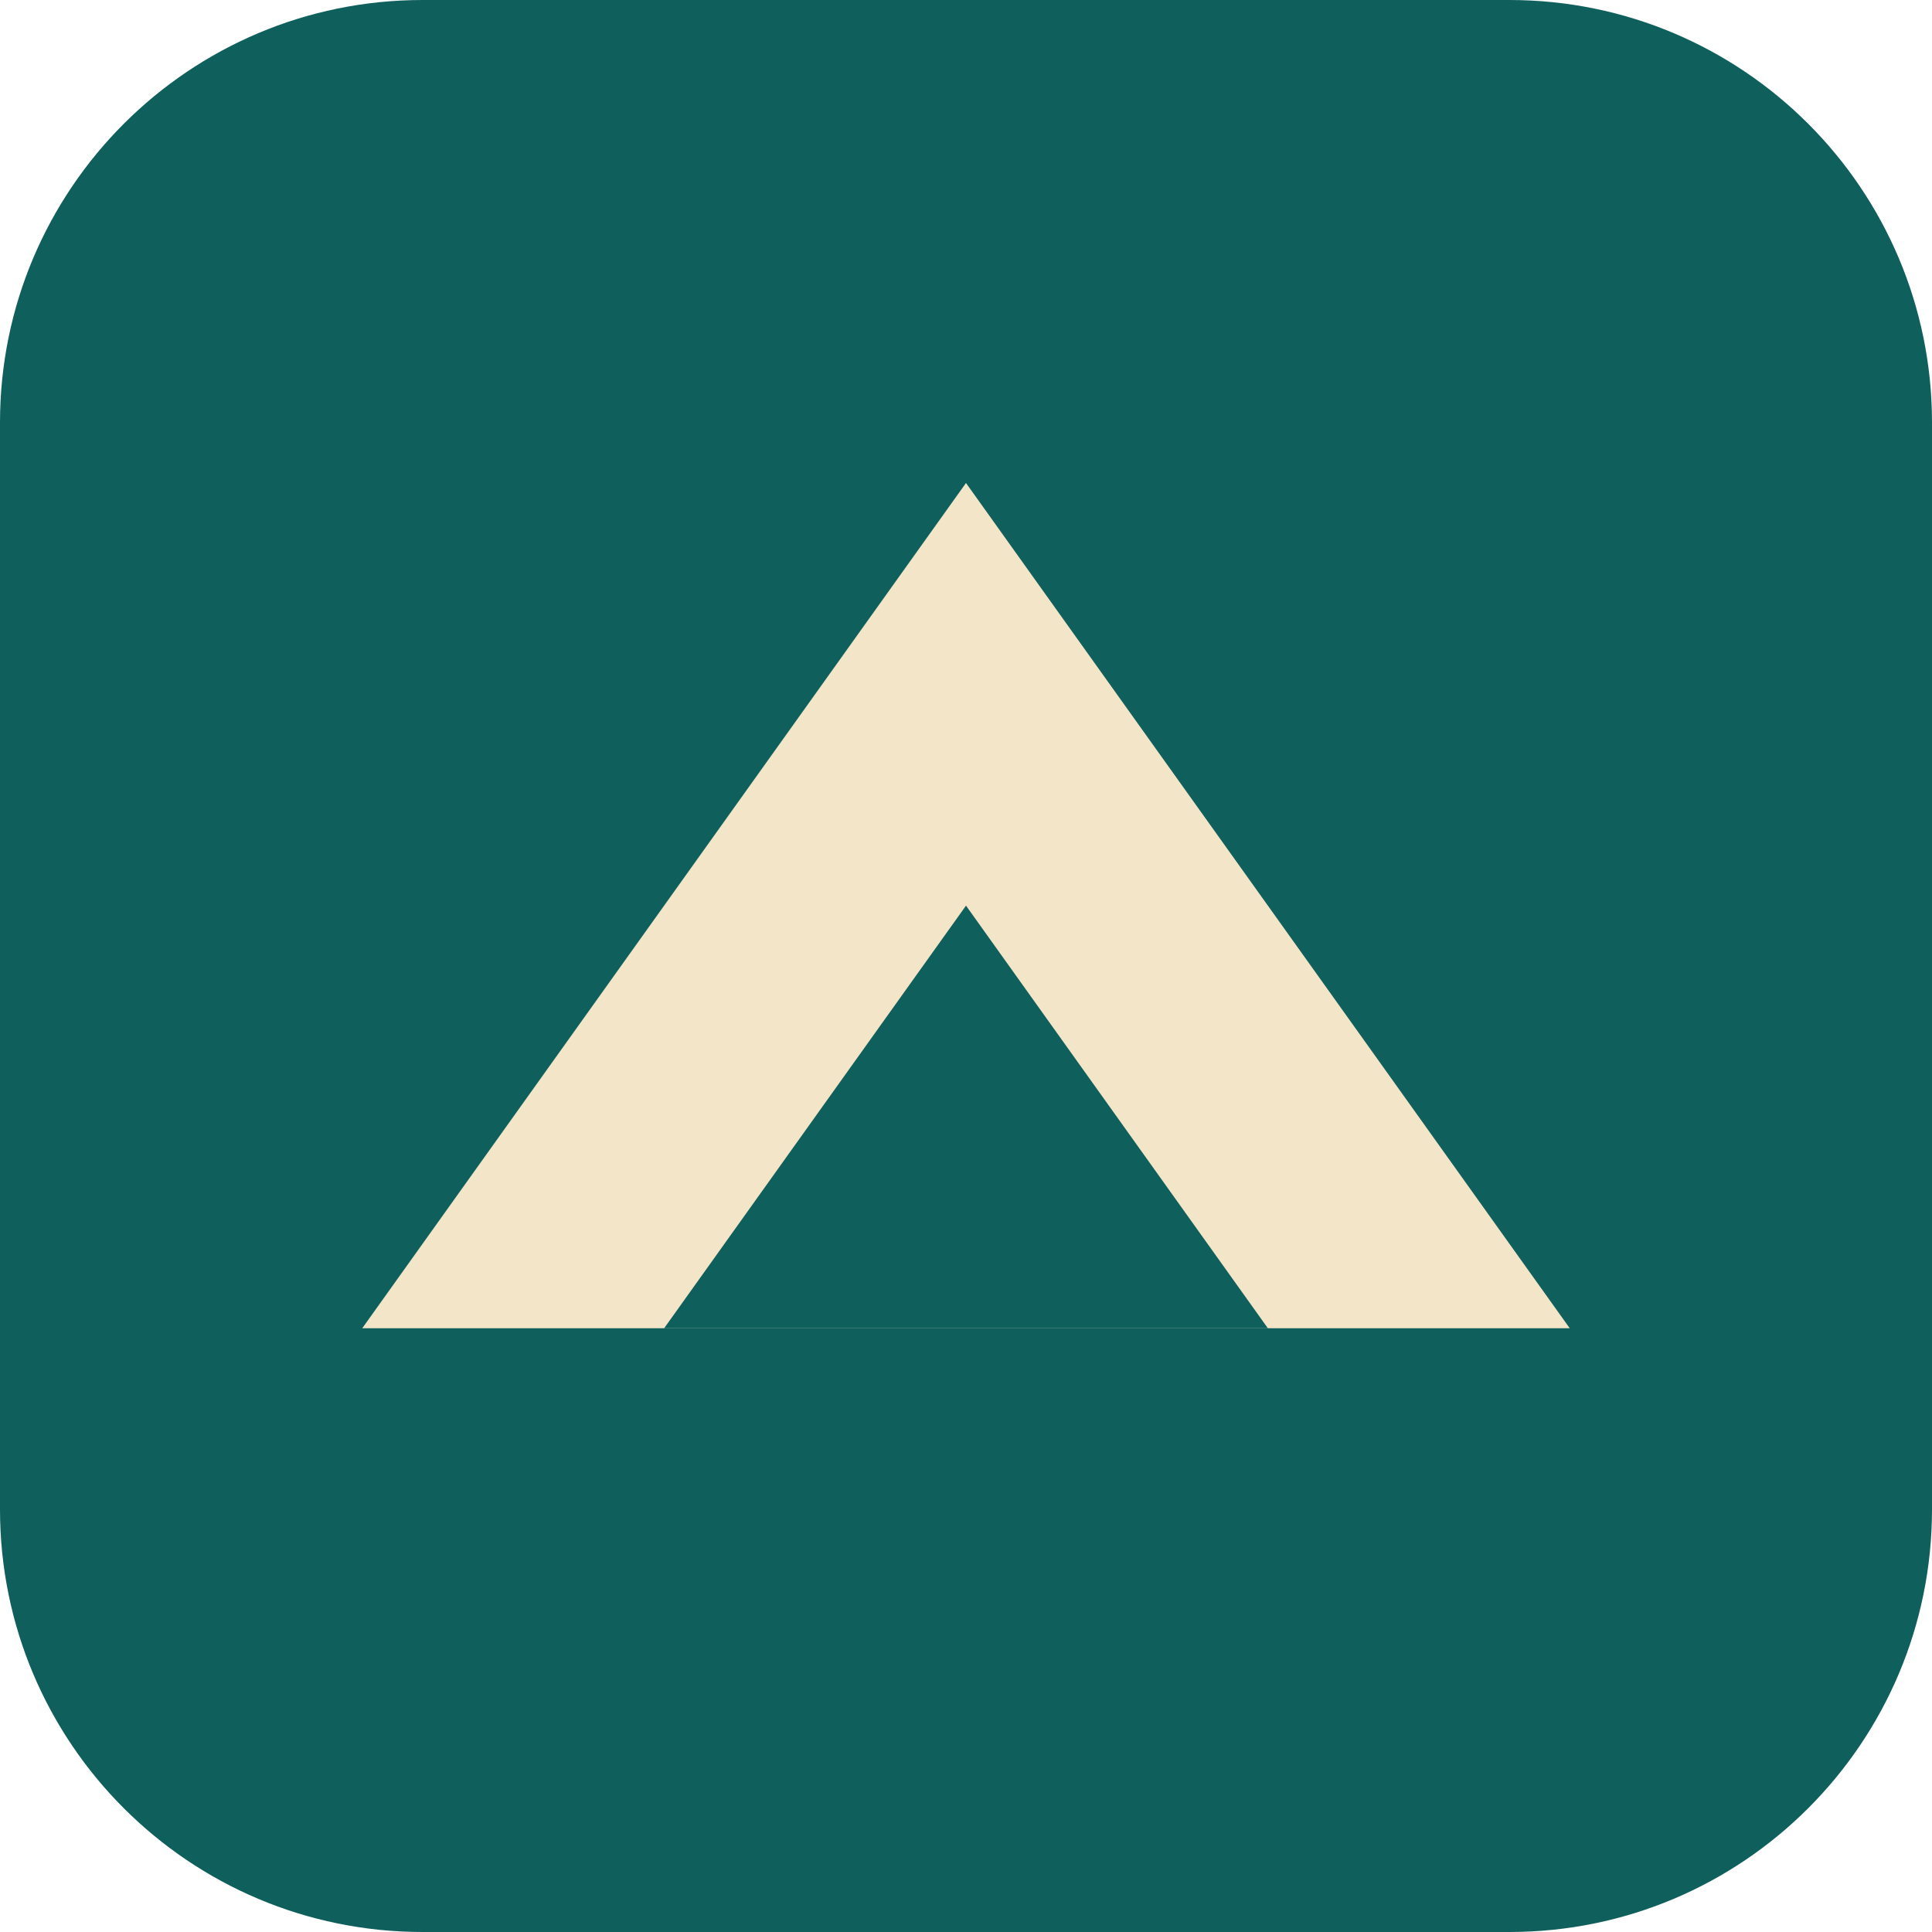
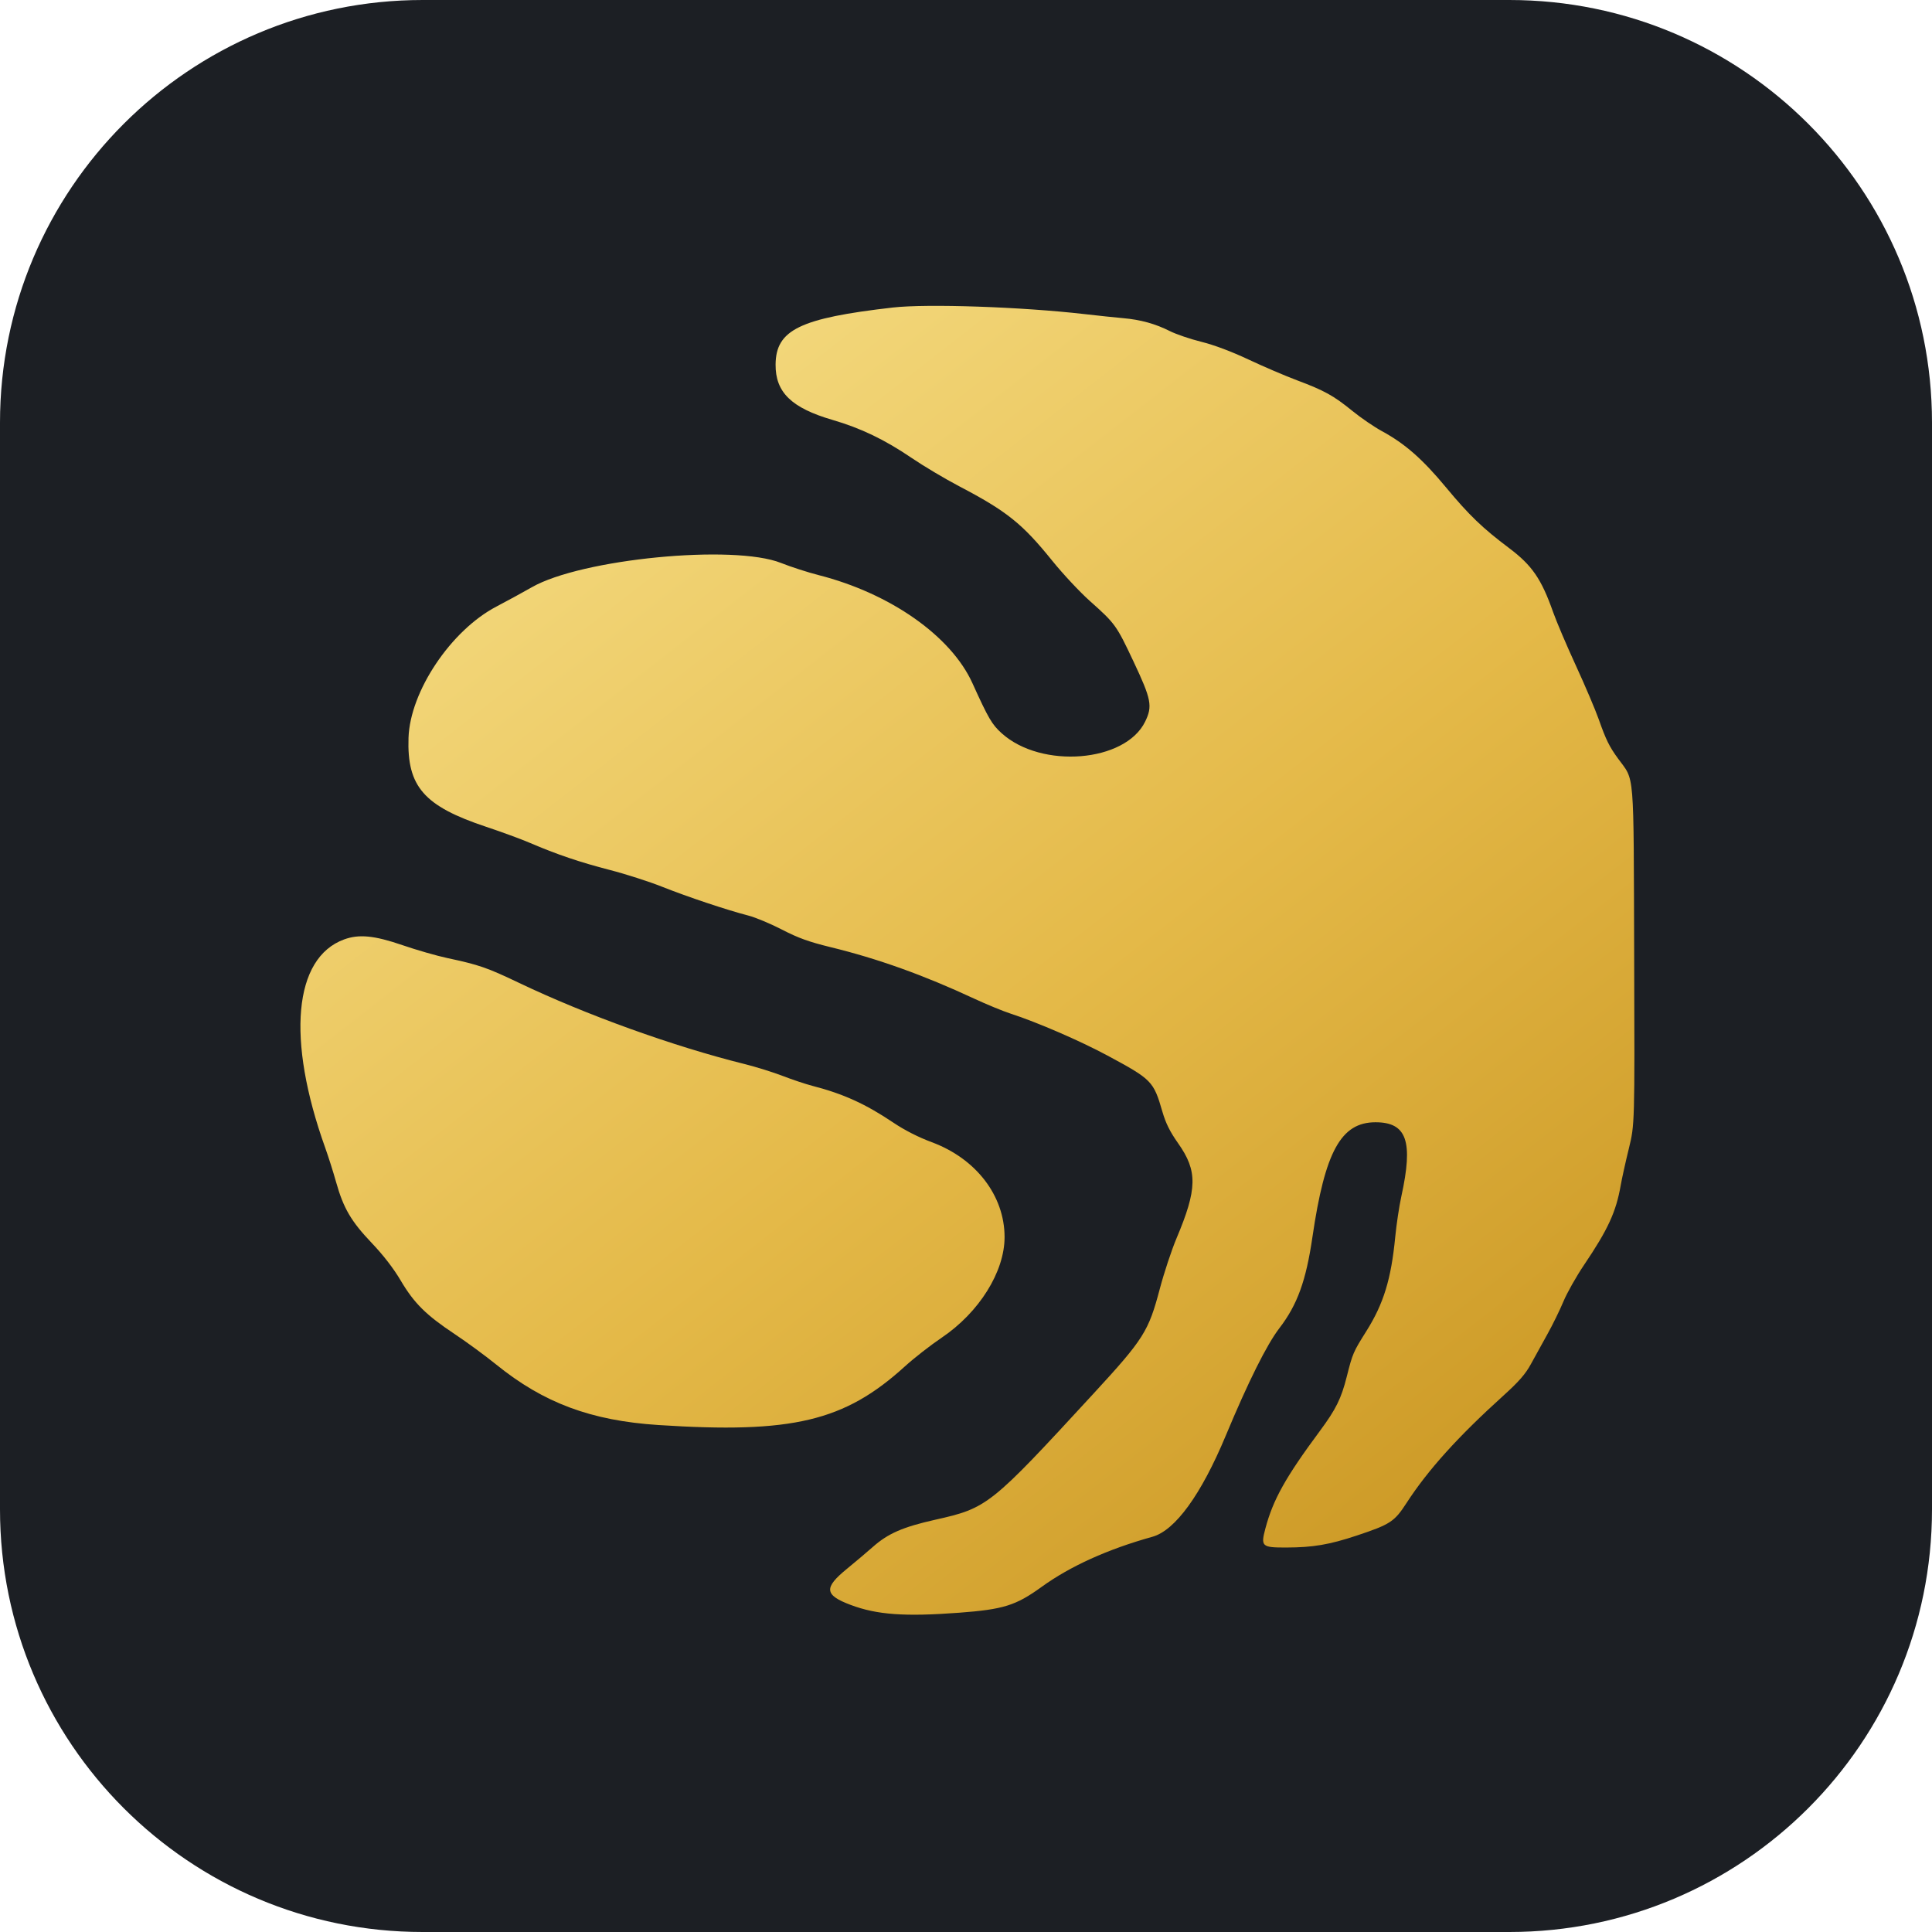
<svg xmlns="http://www.w3.org/2000/svg" viewBox="0 0 64 64">
-   <rect width="64" height="64" rx="14" fill="#0f5f5c" />
-   <path d="M12 44 32 16l20 28z" fill="#f3e6c8" />
-   <path d="M22 44 32 30l10 14z" fill="#0f5f5c" />
+   <rect width="64" height="64" rx="14" fill="#1c1f24" />
+   <svg x="9" y="9" width="46" height="46" viewBox="30 44 702 692" preserveAspectRatio="xMidYMid meet">
+     <defs>
+       <linearGradient id="g" x1="0.1" y1="0" x2="0.9" y2="1">
+         <stop offset="0" stop-color="#F7E08A" />
+         <stop offset="0.55" stop-color="#E4B948" />
+         <stop offset="1" stop-color="#C99521" />
+       </linearGradient>
+     </defs>
+     <path fill="url(#g)" fill-rule="evenodd" d="M 344 57.119 C 297.044 62.497, 284.889 68.404, 284.740 85.919 C 284.620 99.956, 292.756 107.880, 313.500 113.926 C 327.838 118.105, 339.920 123.911, 353.500 133.148 C 359.550 137.263, 370.350 143.695, 377.500 147.441 C 401.630 160.085, 409.438 166.332, 424.606 185.131 C 429.993 191.808, 438.573 200.986, 443.673 205.526 C 456.440 216.893, 457.026 217.705, 465.640 235.972 C 474.733 255.254, 475.388 258.642, 471.546 266.495 C 461.495 287.039, 419.199 290.471, 399.074 272.376 C 394.118 267.920, 392.366 264.924, 384.238 247 C 373.442 223.193, 342.780 201.652, 306.509 192.393 C 301.014 190.991, 292.464 188.228, 287.509 186.255 C 263.489 176.688, 186.568 184.183, 161.500 198.531 C 157.100 201.050, 149.038 205.448, 143.584 208.305 C 120.600 220.346, 99.953 251.183, 99.171 274.640 C 98.348 299.297, 106.966 309.170, 138.449 319.639 C 146.177 322.209, 156.100 325.857, 160.500 327.745 C 174.061 333.565, 185.890 337.573, 200.961 341.456 C 208.915 343.505, 220.840 347.336, 227.461 349.970 C 240.304 355.079, 260.331 361.768, 271 364.512 C 274.575 365.431, 282.225 368.628, 288 371.615 C 296.194 375.852, 301.585 377.798, 312.543 380.474 C 336.454 386.311, 359.499 394.568, 385 406.437 C 391.325 409.380, 399.650 412.810, 403.500 414.057 C 416.884 418.394, 438.673 427.827, 452.544 435.289 C 474.957 447.346, 475.826 448.233, 480.257 463.554 C 481.973 469.487, 484.080 473.727, 488.255 479.652 C 498.125 493.659, 497.969 502.655, 487.420 527.677 C 484.911 533.630, 481.109 545.118, 478.972 553.206 C 473.277 574.756, 470.869 578.563, 445.493 606.136 C 393.235 662.916, 391.864 664.009, 365.491 669.923 C 349.166 673.584, 341.607 676.869, 333.977 683.616 C 330.940 686.302, 324.979 691.340, 320.731 694.811 C 309.022 704.379, 309.415 708.007, 322.701 712.998 C 335.987 717.989, 350.016 718.999, 377.500 716.946 C 399.891 715.273, 406.202 713.302, 419.129 703.950 C 433.695 693.411, 452.598 684.854, 475.246 678.547 C 486.758 675.341, 499.877 657.262, 512.288 627.500 C 523.688 600.161, 533.036 581.422, 539.429 573.088 C 548.518 561.243, 552.889 549.186, 556.138 527 C 562.468 483.774, 570.583 469, 588 469 C 603.852 469, 607.198 478.598, 601.074 506.500 C 599.988 511.450, 598.600 520.675, 597.989 527 C 595.934 548.298, 592.108 560.760, 583.357 574.656 C 576.752 585.145, 576.441 585.867, 573.493 597.578 C 570.698 608.683, 568.011 614.115, 559.910 625.040 C 542.549 648.455, 536.251 659.723, 532.357 674.339 C 529.925 683.466, 530.513 684.006, 542.872 683.980 C 556.383 683.952, 564.668 682.549, 578.500 677.947 C 595.496 672.292, 597.564 670.941, 603.687 661.499 C 614.550 644.744, 629.648 628.009, 652.736 607.131 C 660.526 600.086, 663.843 596.276, 666.614 591.187 C 668.617 587.509, 672.394 580.661, 675.008 575.969 C 677.621 571.278, 681.235 563.894, 683.039 559.562 C 684.842 555.229, 689.536 546.918, 693.469 541.092 C 705.558 523.187, 709.624 514.355, 711.982 500.875 C 712.595 497.369, 714.440 489.029, 716.081 482.343 C 719.064 470.186, 719.064 470.186, 718.782 384.843 C 718.465 288.809, 719.117 296.803, 710.642 285.151 C 706.174 279.009, 704.535 275.676, 700.854 265.247 C 699.161 260.449, 693.962 248.231, 689.301 238.097 C 684.641 227.962, 679.466 215.807, 677.802 211.085 C 671.908 194.364, 667.164 187.454, 655.623 178.781 C 642.101 168.620, 635.343 162.123, 623.707 148.098 C 611.784 133.728, 602.919 125.943, 591.271 119.614 C 587.338 117.477, 580.623 112.884, 576.349 109.408 C 566.815 101.655, 562.182 99.090, 548.318 93.896 C 542.368 91.667, 531.341 86.944, 523.812 83.400 C 515.201 79.347, 506.356 76.025, 499.963 74.443 C 494.374 73.060, 487.235 70.633, 484.099 69.050 C 476.762 65.346, 469.267 63.266, 460.500 62.500 C 456.650 62.164, 447.846 61.238, 440.936 60.442 C 409.165 56.782, 361.274 55.140, 344 57.119 M 66.591 376.573 C 41.123 385.905, 37.389 426.973, 57.024 481.796 C 58.658 486.358, 61.158 494.233, 62.578 499.296 C 66.265 512.433, 70.172 519.107, 80.555 530 C 86.414 536.147, 91.591 542.853, 95.222 549 C 102.008 560.486, 107.991 566.422, 122.500 576.066 C 128.550 580.087, 138 587.021, 143.500 591.475 C 167.489 610.902, 191.452 619.838, 225.500 622.056 C 293.199 626.464, 319.570 620.191, 350.114 592.410 C 354.726 588.215, 363.093 581.685, 368.706 577.899 C 387.662 565.112, 400.500 544.582, 400.500 527.057 C 400.500 506.156, 386.106 487.386, 363.706 479.077 C 356.969 476.577, 349.985 473.025, 344.316 469.212 C 330.208 459.726, 319.036 454.648, 303.340 450.586 C 299.951 449.709, 293.197 447.454, 288.331 445.574 C 283.464 443.695, 274.761 440.983, 268.991 439.547 C 233.033 430.603, 189.020 414.758, 155 398.509 C 138.838 390.790, 134.902 389.430, 118.720 385.969 C 113.341 384.819, 103.135 381.880, 96.040 379.439 C 81.906 374.575, 74.113 373.817, 66.591 376.573" />
+   </svg>
</svg>
